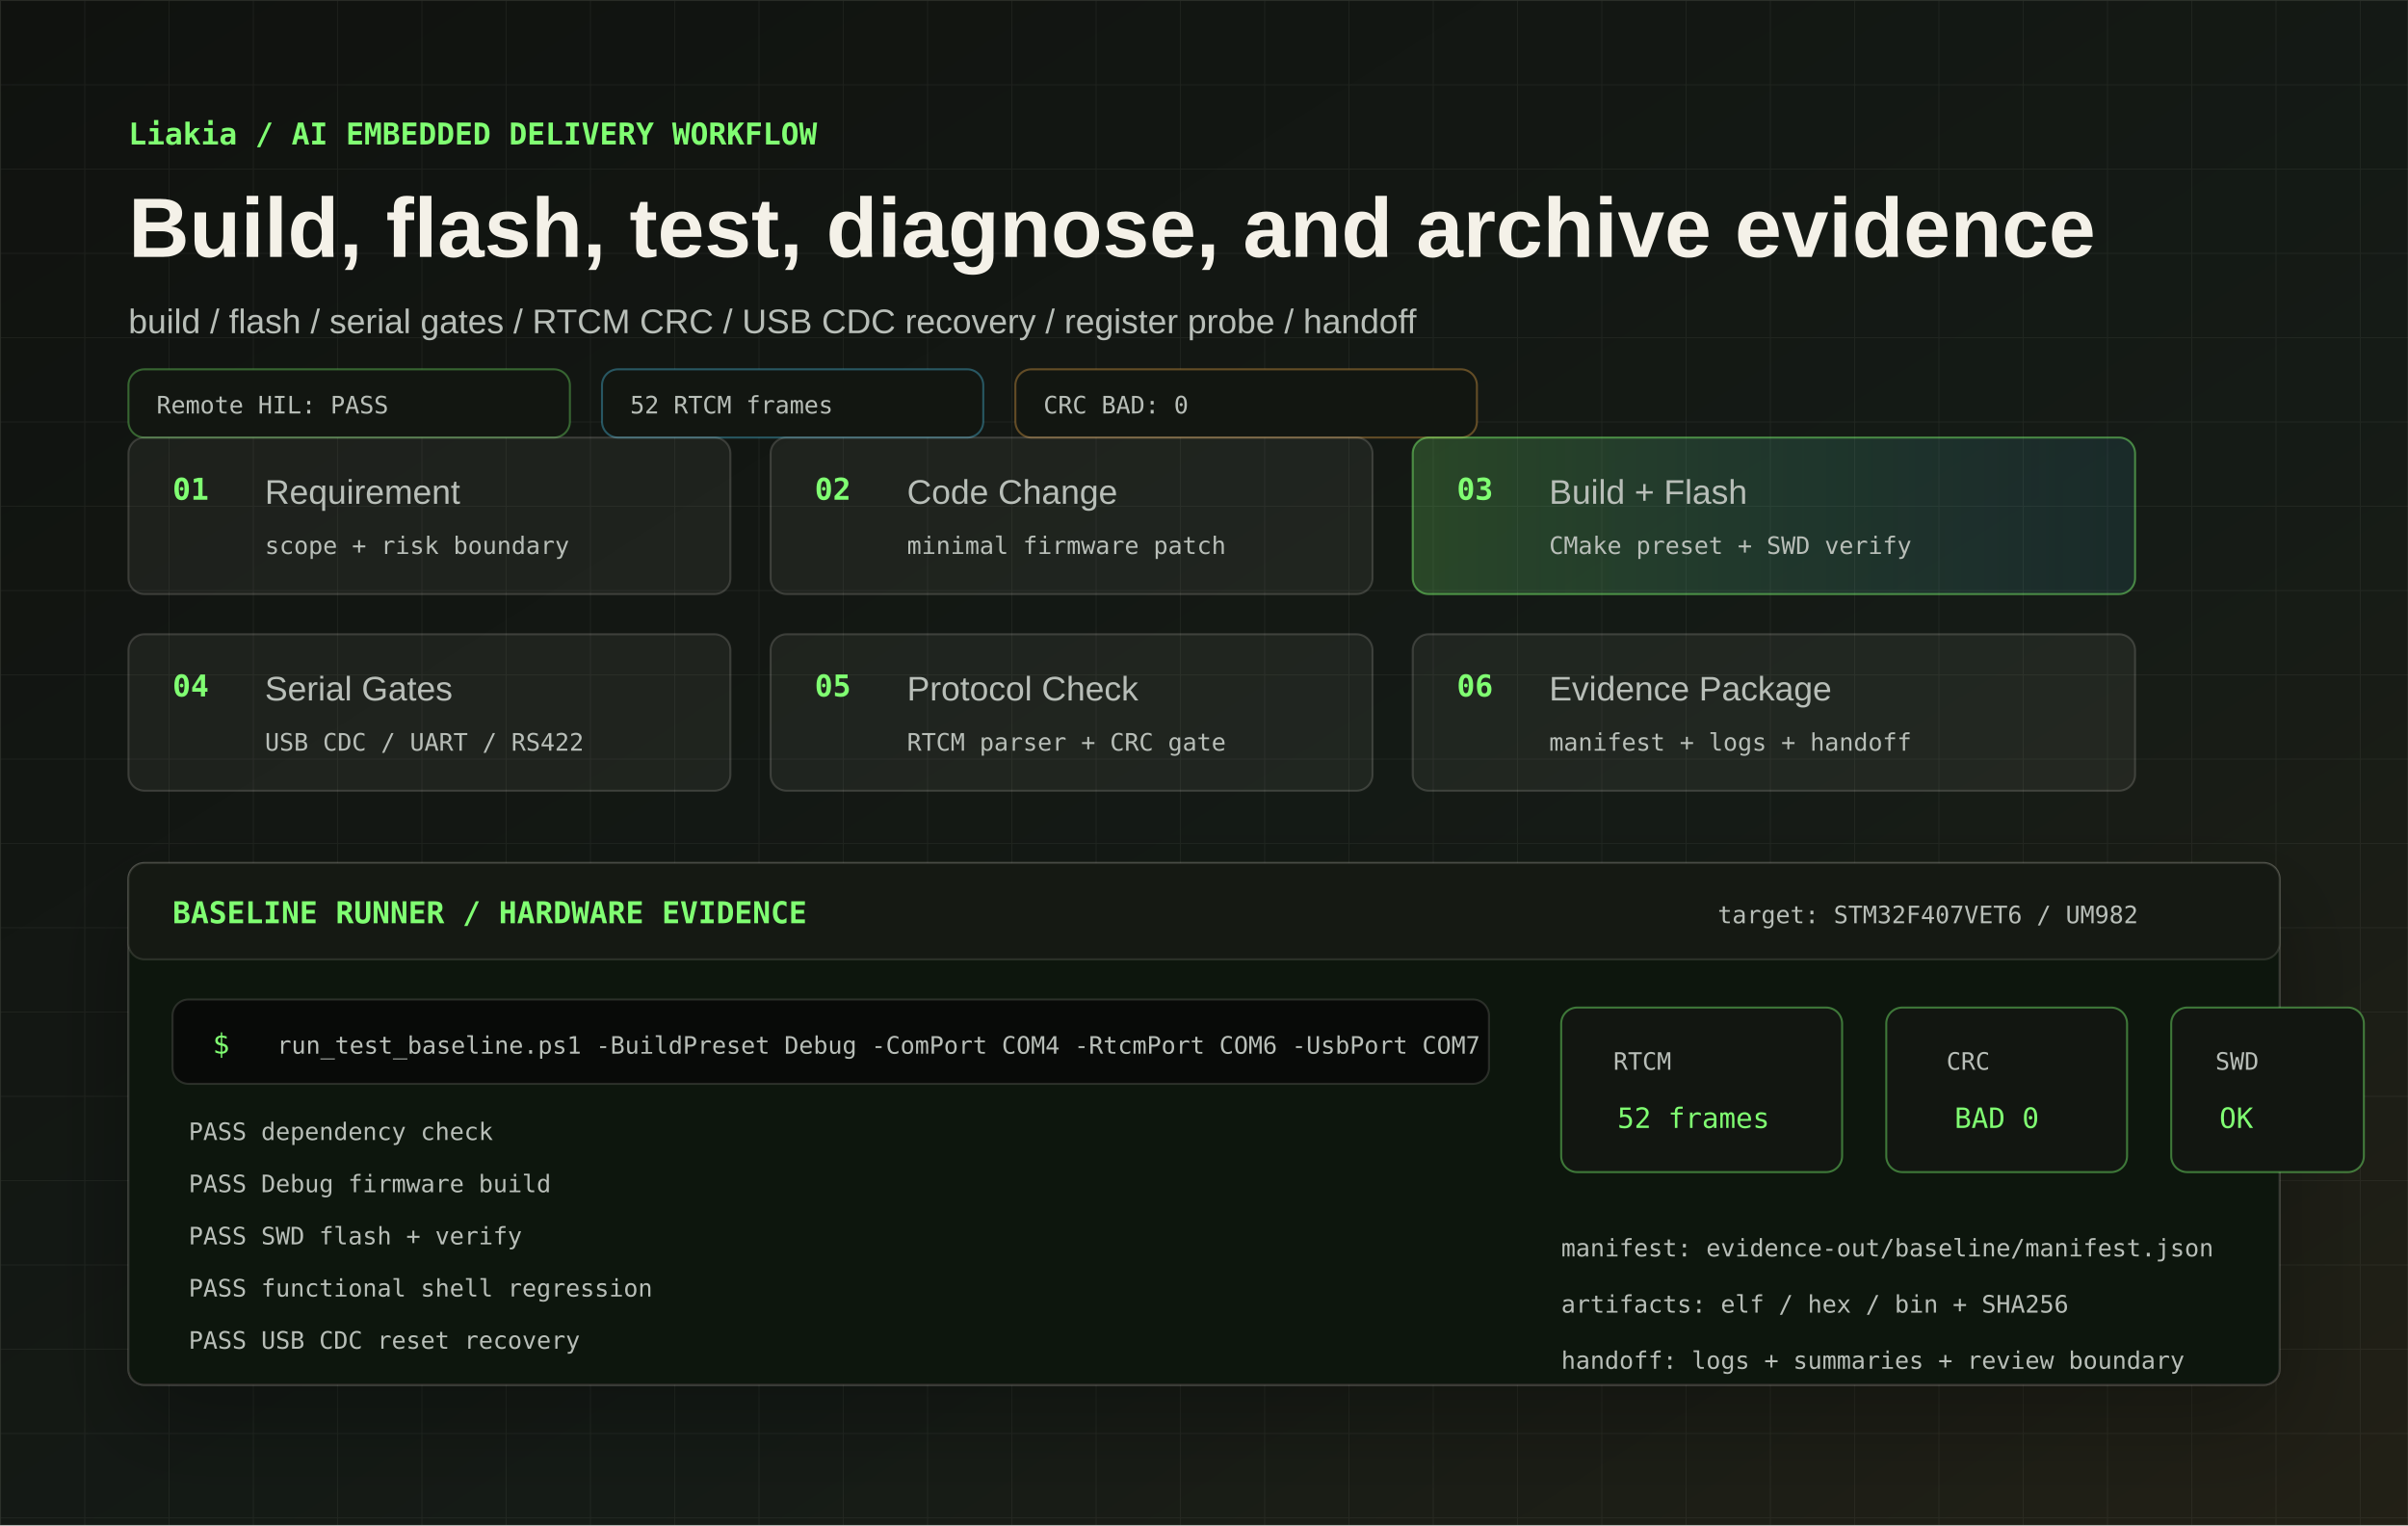
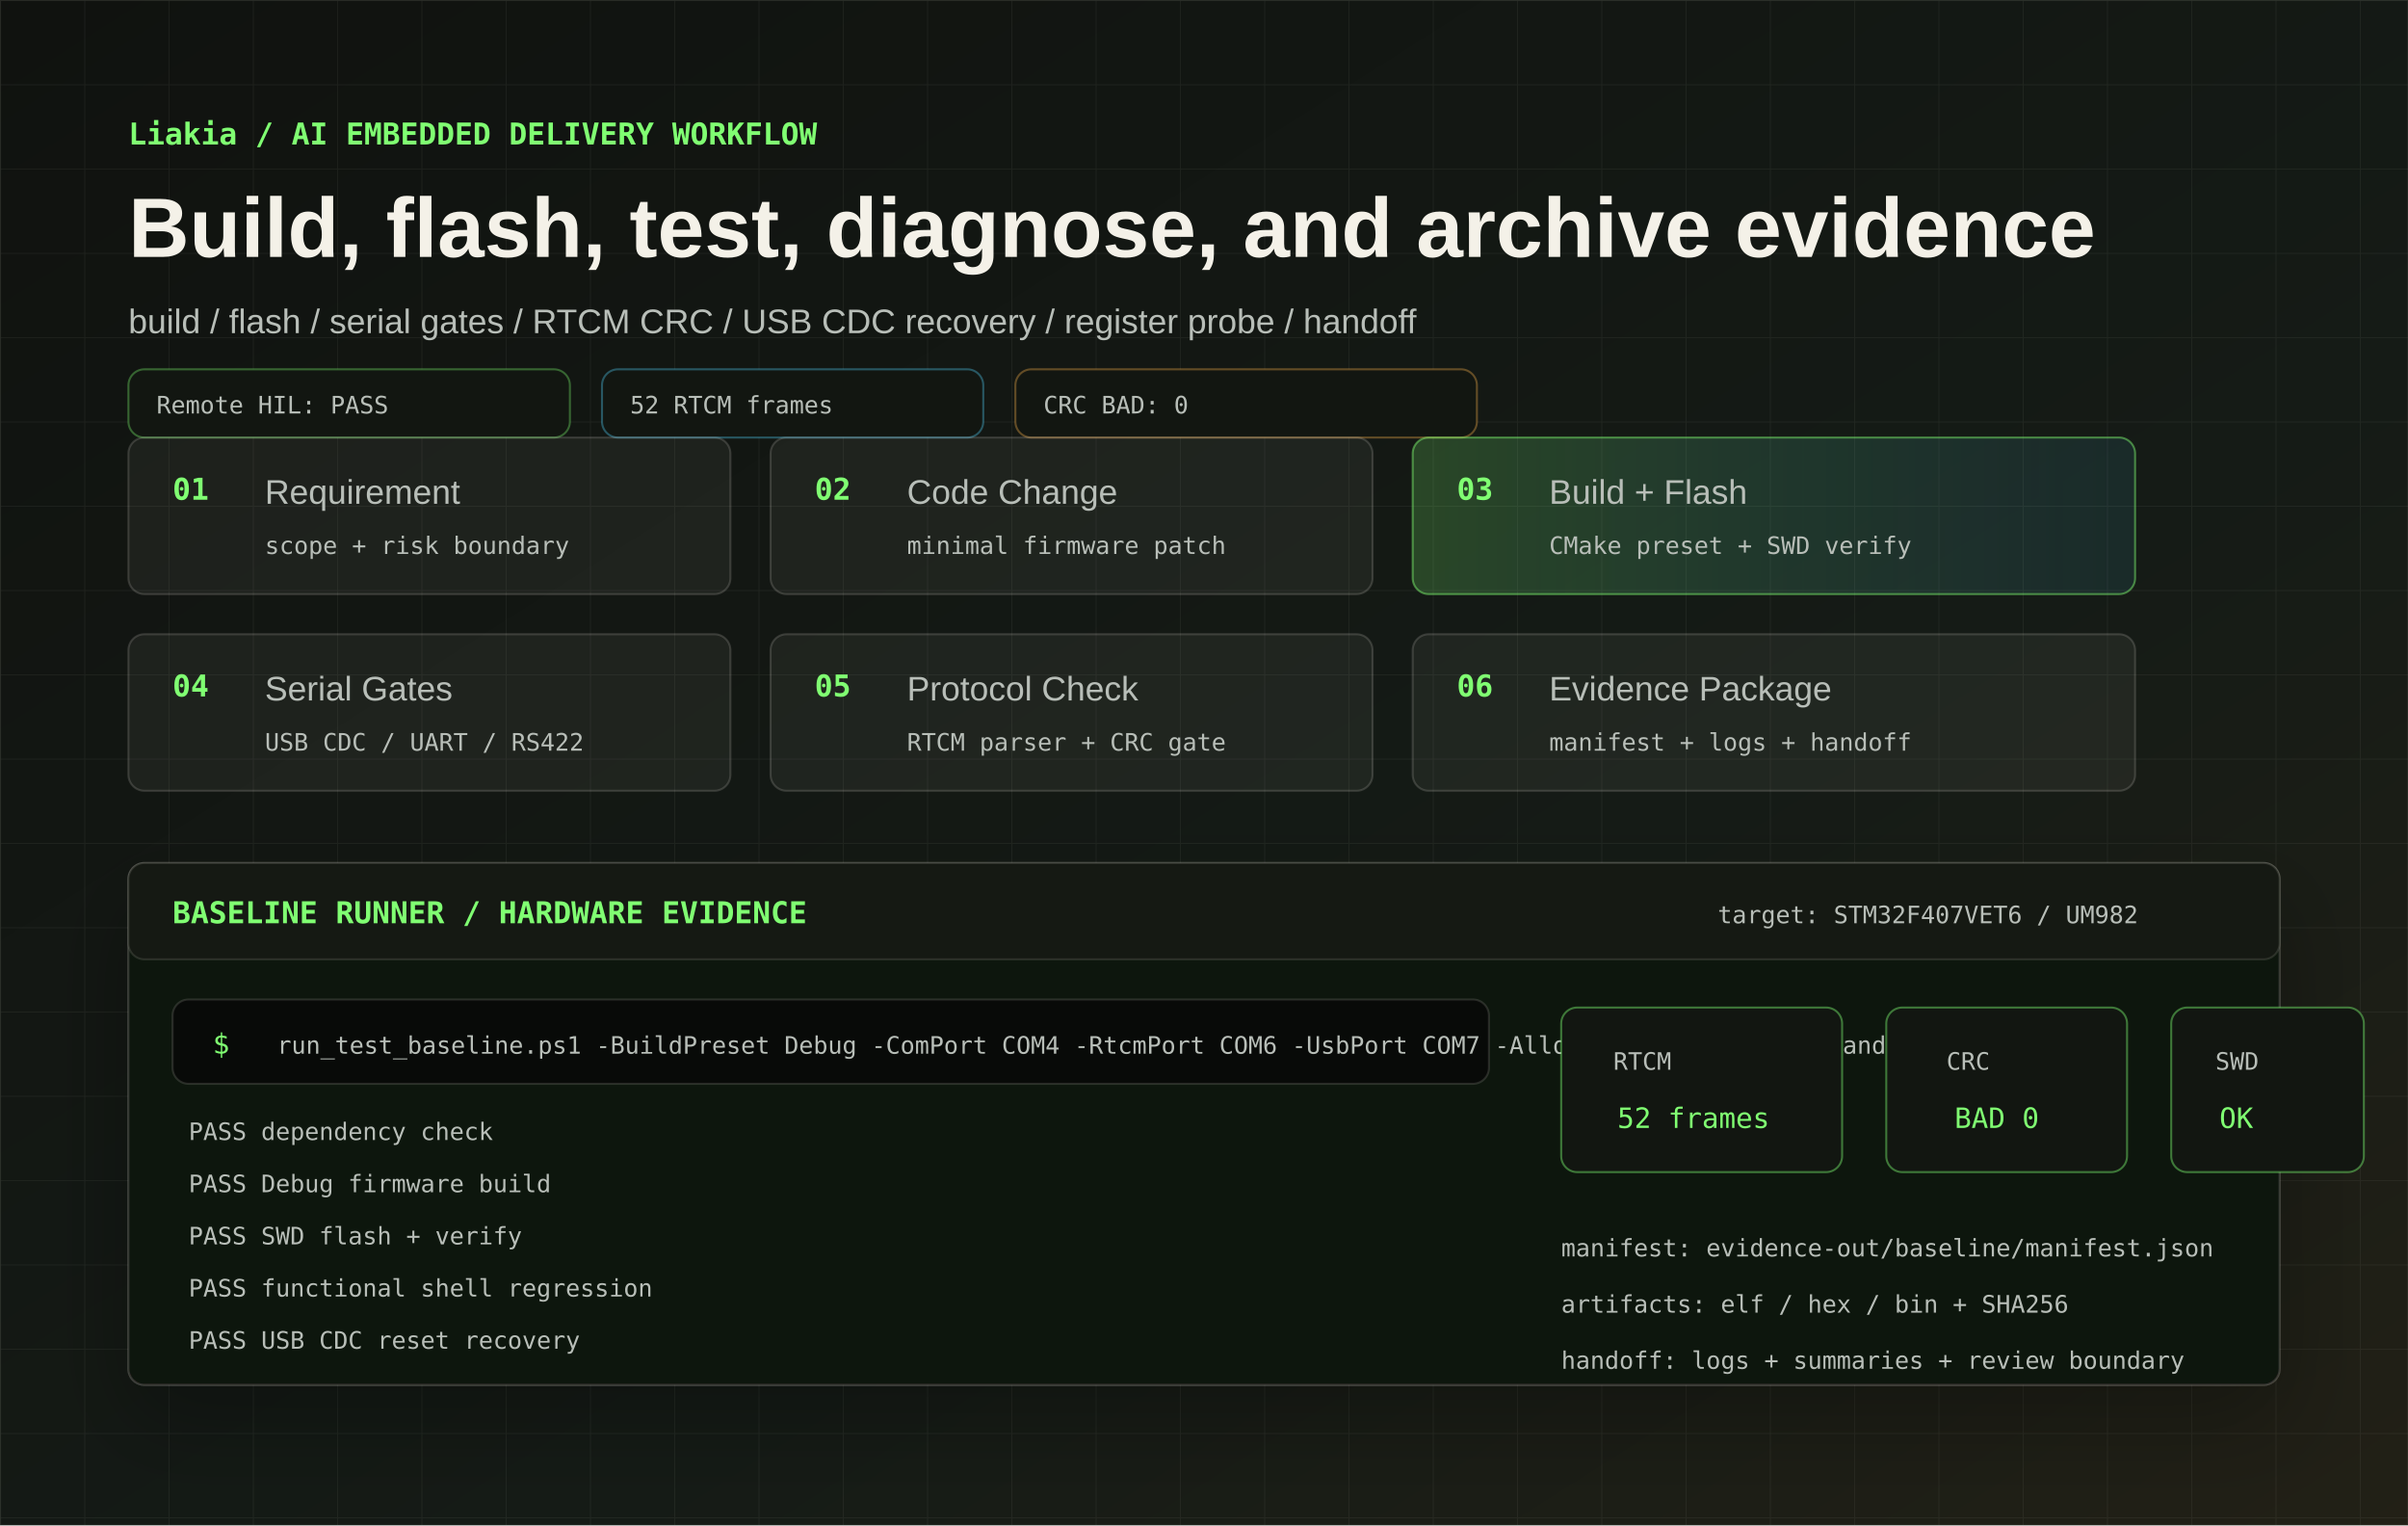
<svg xmlns="http://www.w3.org/2000/svg" width="1200" height="760" viewBox="0 0 1200 760" role="img" aria-label="Liakia AI embedded workflow technical console preview">
  <defs>
    <linearGradient id="bg" x1="0" y1="0" x2="1" y2="1">
      <stop offset="0" stop-color="#10120f" />
      <stop offset="0.62" stop-color="#151b16" />
      <stop offset="1" stop-color="#222016" />
    </linearGradient>
    <linearGradient id="active" x1="0" y1="0" x2="1" y2="0">
      <stop offset="0" stop-color="#80ff72" stop-opacity="0.2" />
      <stop offset="1" stop-color="#54d7ff" stop-opacity="0.08" />
    </linearGradient>
    <filter id="shadow" x="-20%" y="-20%" width="140%" height="140%">
      <feDropShadow dx="0" dy="18" stdDeviation="22" flood-color="#000000" flood-opacity="0.28" />
    </filter>
    <pattern id="grid" width="42" height="42" patternUnits="userSpaceOnUse">
      <path d="M42 0H0v42" fill="none" stroke="#f4f1e8" stroke-opacity="0.055" stroke-width="1" />
    </pattern>
    <style>
      .title{font:800 42px "Segoe UI",Arial,sans-serif;fill:#f4f1e8}
      .kicker{font:800 15px "Cascadia Code",Consolas,monospace;fill:#80ff72}
      .muted{font:400 17px "Segoe UI",Arial,sans-serif;fill:#b8beb8}
      .mono{font:400 14px "Cascadia Code",Consolas,monospace;fill:#d7ded2}
      .monoSmall{font:400 12px "Cascadia Code",Consolas,monospace;fill:#b8beb8}
      .green{fill:#80ff72}
      .cyan{fill:#54d7ff}
      .amber{fill:#ffb84d}
      .card{fill:rgba(244,241,232,0.055);stroke:#f4f1e8;stroke-opacity:.16;rx:8}
      .panel{fill:#11140f;stroke:#f4f1e8;stroke-opacity:.16;rx:8;filter:url(#shadow)}
    </style>
  </defs>
  <rect width="1200" height="760" fill="url(#bg)" />
  <rect width="1200" height="760" fill="url(#grid)" />
  <rect x="0" y="0" width="1200" height="760" fill="none" stroke="#f4f1e8" stroke-opacity="0.06" />
  <text x="64" y="72" class="kicker">Liakia / AI EMBEDDED DELIVERY WORKFLOW</text>
  <text x="64" y="128" class="title">Build, flash, test, diagnose, and archive evidence</text>
  <text x="64" y="166" class="muted">build / flash / serial gates / RTCM CRC / USB CDC recovery / register probe / handoff</text>
  <g transform="translate(64 184)">
    <rect width="220" height="34" rx="8" fill="#121611" stroke="#80ff72" stroke-opacity=".34" />
    <text x="14" y="22" class="monoSmall" fill="#80ff72">Remote HIL: PASS</text>
  </g>
  <g transform="translate(300 184)">
    <rect width="190" height="34" rx="8" fill="#121611" stroke="#54d7ff" stroke-opacity=".34" />
    <text x="14" y="22" class="monoSmall" fill="#54d7ff">52 RTCM frames</text>
  </g>
  <g transform="translate(506 184)">
    <rect width="230" height="34" rx="8" fill="#121611" stroke="#ffb84d" stroke-opacity=".34" />
    <text x="14" y="22" class="monoSmall" fill="#ffb84d">CRC BAD: 0</text>
  </g>
  <g transform="translate(64 218)">
    <rect class="card" width="300" height="78" />
    <text x="22" y="31" class="kicker">01</text>
    <text x="68" y="33" class="muted" fill="#f4f1e8" font-weight="700">Requirement</text>
    <text x="68" y="58" class="monoSmall">scope + risk boundary</text>
  </g>
  <g transform="translate(384 218)">
    <rect class="card" width="300" height="78" />
    <text x="22" y="31" class="kicker">02</text>
    <text x="68" y="33" class="muted" fill="#f4f1e8" font-weight="700">Code Change</text>
    <text x="68" y="58" class="monoSmall">minimal firmware patch</text>
  </g>
  <g transform="translate(704 218)">
    <rect width="360" height="78" rx="8" fill="url(#active)" stroke="#80ff72" stroke-opacity=".46" />
    <text x="22" y="31" class="kicker">03</text>
    <text x="68" y="33" class="muted" fill="#f4f1e8" font-weight="700">Build + Flash</text>
    <text x="68" y="58" class="monoSmall">CMake preset + SWD verify</text>
  </g>
  <g transform="translate(64 316)">
    <rect class="card" width="300" height="78" />
    <text x="22" y="31" class="kicker">04</text>
    <text x="68" y="33" class="muted" fill="#f4f1e8" font-weight="700">Serial Gates</text>
    <text x="68" y="58" class="monoSmall">USB CDC / UART / RS422</text>
  </g>
  <g transform="translate(384 316)">
    <rect class="card" width="300" height="78" />
    <text x="22" y="31" class="kicker">05</text>
    <text x="68" y="33" class="muted" fill="#f4f1e8" font-weight="700">Protocol Check</text>
    <text x="68" y="58" class="monoSmall">RTCM parser + CRC gate</text>
  </g>
  <g transform="translate(704 316)">
    <rect class="card" width="360" height="78" />
    <text x="22" y="31" class="kicker">06</text>
    <text x="68" y="33" class="muted" fill="#f4f1e8" font-weight="700">Evidence Package</text>
    <text x="68" y="58" class="monoSmall">manifest + logs + handoff</text>
  </g>
  <g transform="translate(64 430)">
    <rect class="panel" width="1072" height="260" />
    <rect x="0" y="0" width="1072" height="48" rx="8" fill="#151913" stroke="#f4f1e8" stroke-opacity=".12" />
    <text x="22" y="30" class="kicker">BASELINE RUNNER / HARDWARE EVIDENCE</text>
    <text x="792" y="30" class="monoSmall">target: STM32F407VET6 / UM982</text>
    <rect x="22" y="68" width="656" height="42" rx="8" fill="#080a08" stroke="#f4f1e8" stroke-opacity=".14" />
    <text x="42" y="95" class="green mono">$</text>
-     <text x="74" y="95" class="monoSmall">run_test_baseline.ps1 -BuildPreset Debug -ComPort COM4 -RtcmPort COM6 -UsbPort COM7</text>
+     <text x="74" y="95" class="monoSmall">run_test_baseline.ps1 -BuildPreset Debug -ComPort COM4 -RtcmPort COM6 -UsbPort COM7 -AllowDangerousShellCommands</text>
    <text x="30" y="138" class="monoSmall" fill="#54d7ff">PASS dependency check</text>
    <text x="30" y="164" class="monoSmall">PASS Debug firmware build</text>
    <text x="30" y="190" class="monoSmall">PASS SWD flash + verify</text>
    <text x="30" y="216" class="monoSmall">PASS functional shell regression</text>
    <text x="30" y="242" class="monoSmall" fill="#80ff72">PASS USB CDC reset recovery</text>
    <rect x="714" y="72" width="140" height="82" rx="8" fill="#121611" stroke="#80ff72" stroke-opacity=".42" />
    <text x="740" y="103" class="monoSmall">RTCM</text>
    <text x="742" y="132" class="green mono">52 frames</text>
    <rect x="876" y="72" width="120" height="82" rx="8" fill="#121611" stroke="#80ff72" stroke-opacity=".42" />
    <text x="906" y="103" class="monoSmall">CRC</text>
    <text x="910" y="132" class="green mono">BAD 0</text>
    <rect x="1018" y="72" width="96" height="82" rx="8" fill="#121611" stroke="#80ff72" stroke-opacity=".42" />
    <text x="1040" y="103" class="monoSmall">SWD</text>
    <text x="1042" y="132" class="green mono">OK</text>
    <text x="714" y="196" class="monoSmall" fill="#80ff72">manifest: evidence-out/baseline/manifest.json</text>
    <text x="714" y="224" class="monoSmall">artifacts: elf / hex / bin + SHA256</text>
    <text x="714" y="252" class="monoSmall">handoff: logs + summaries + review boundary</text>
  </g>
</svg>
